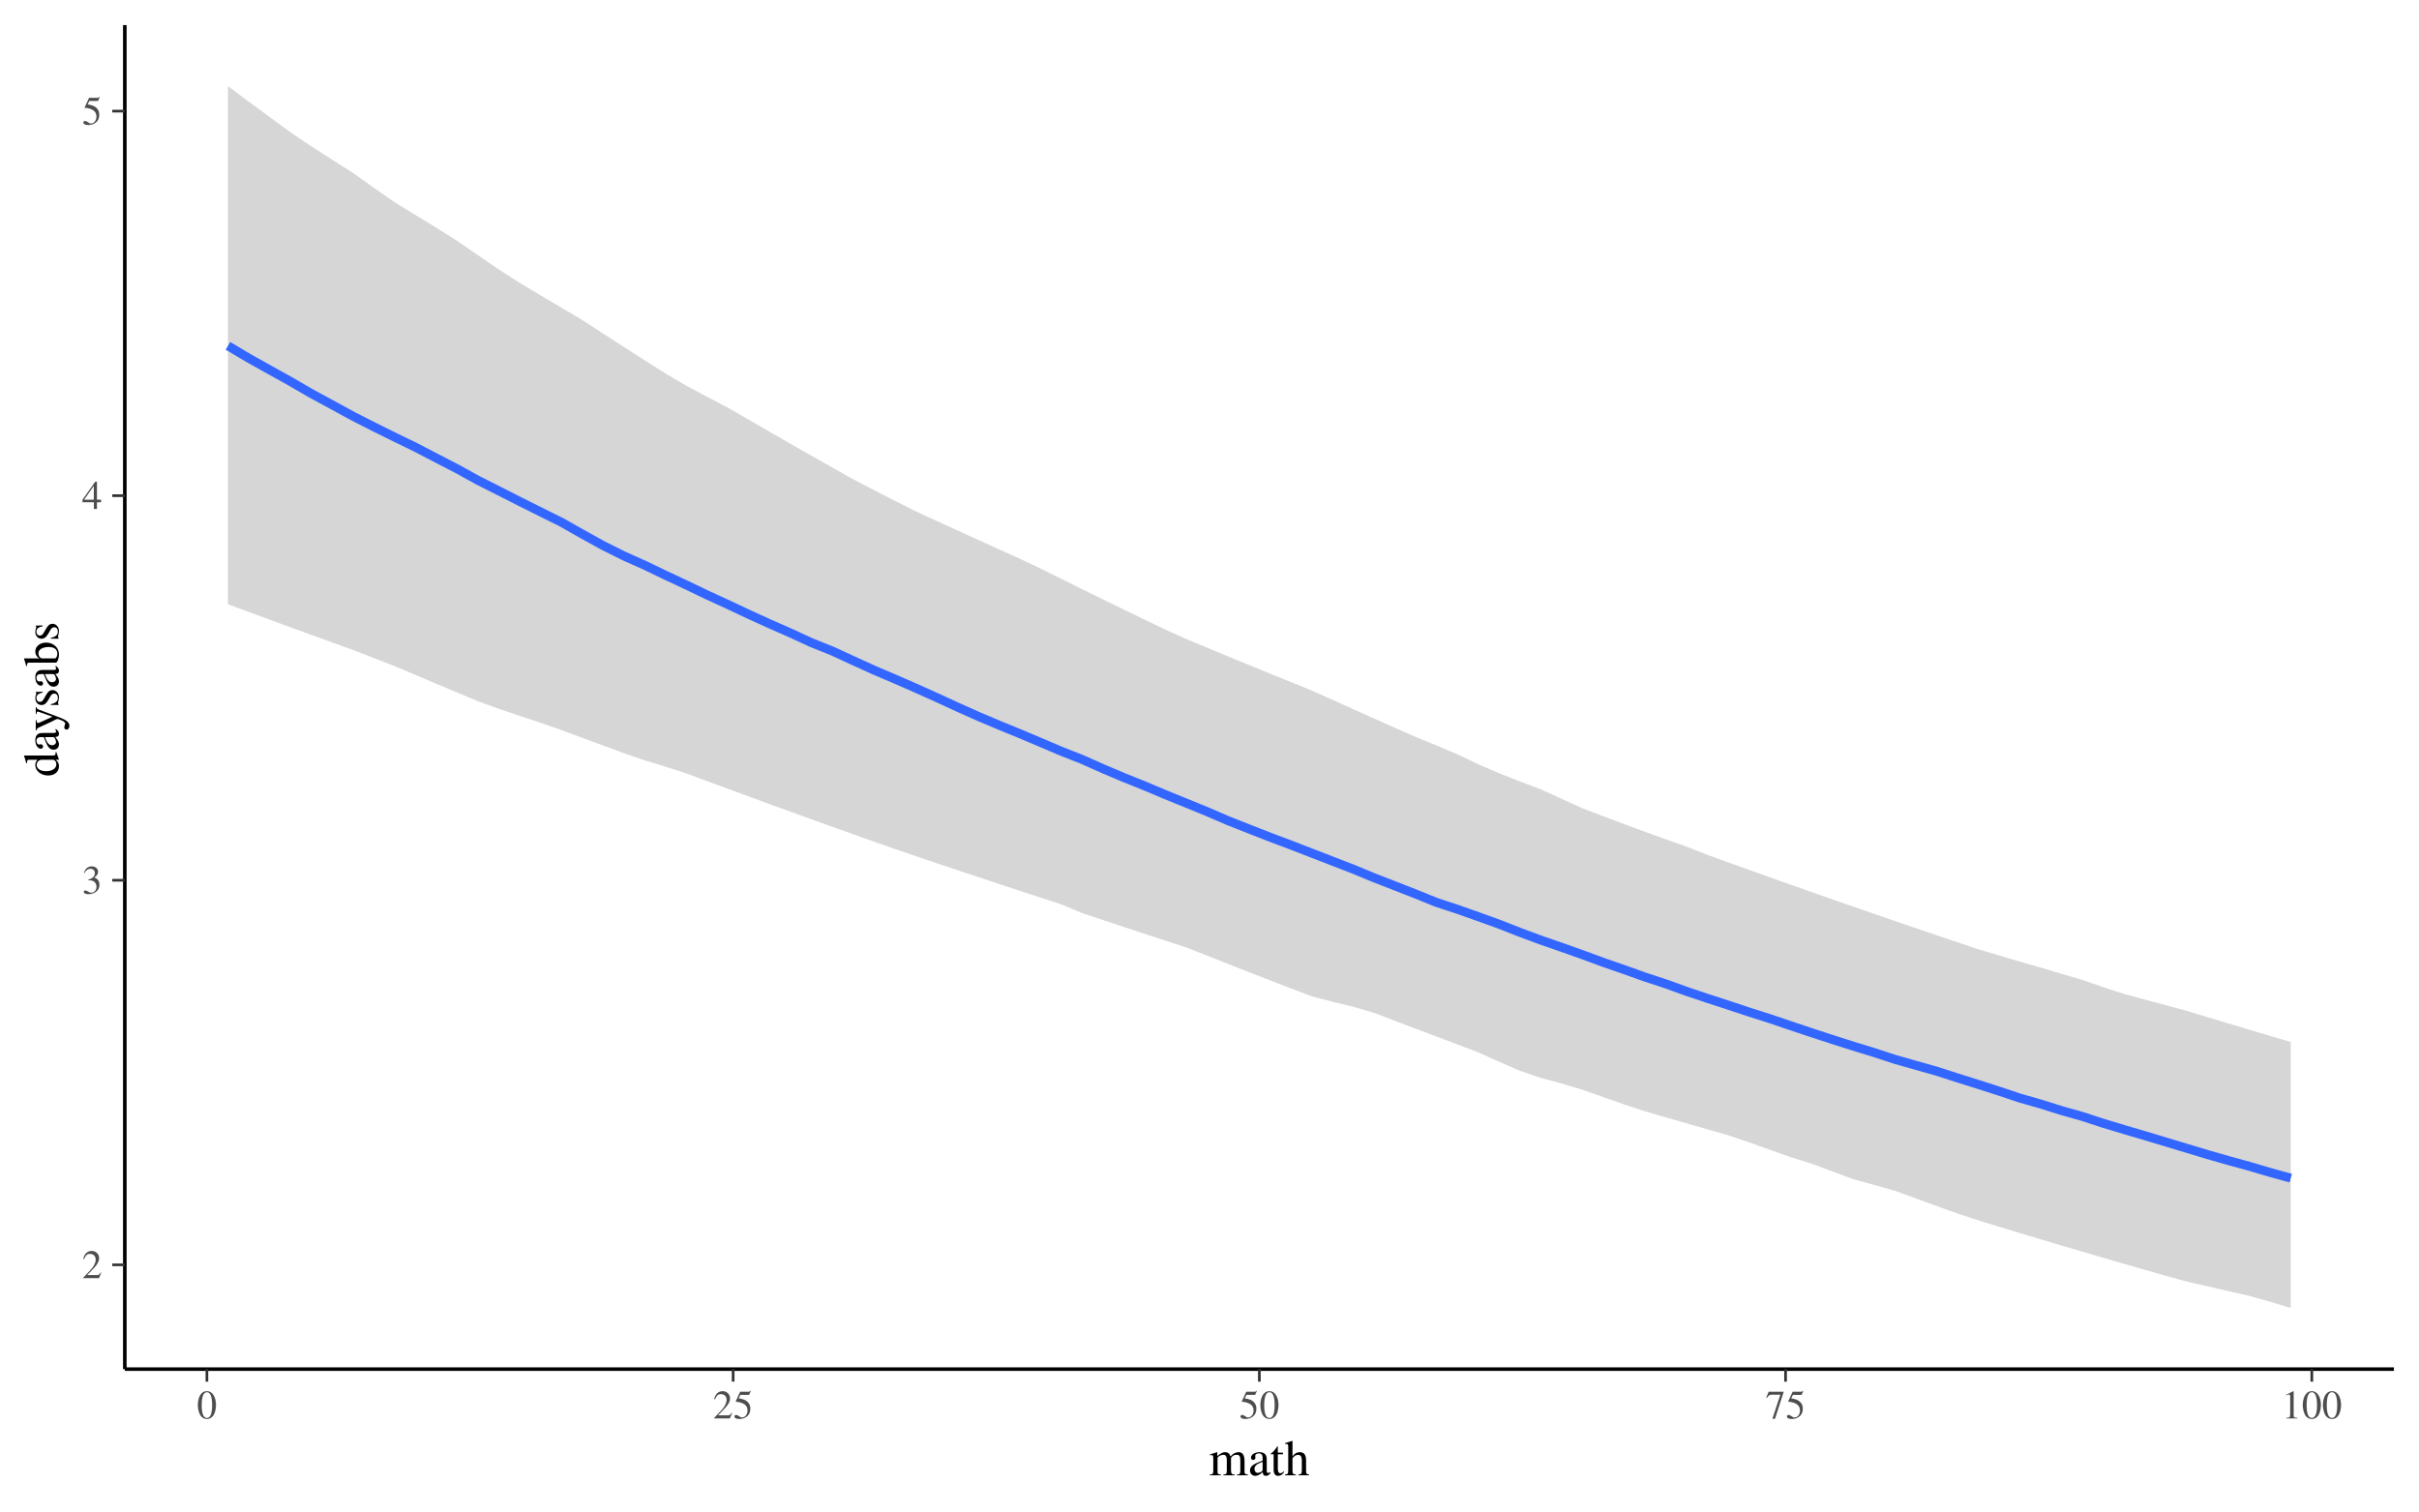
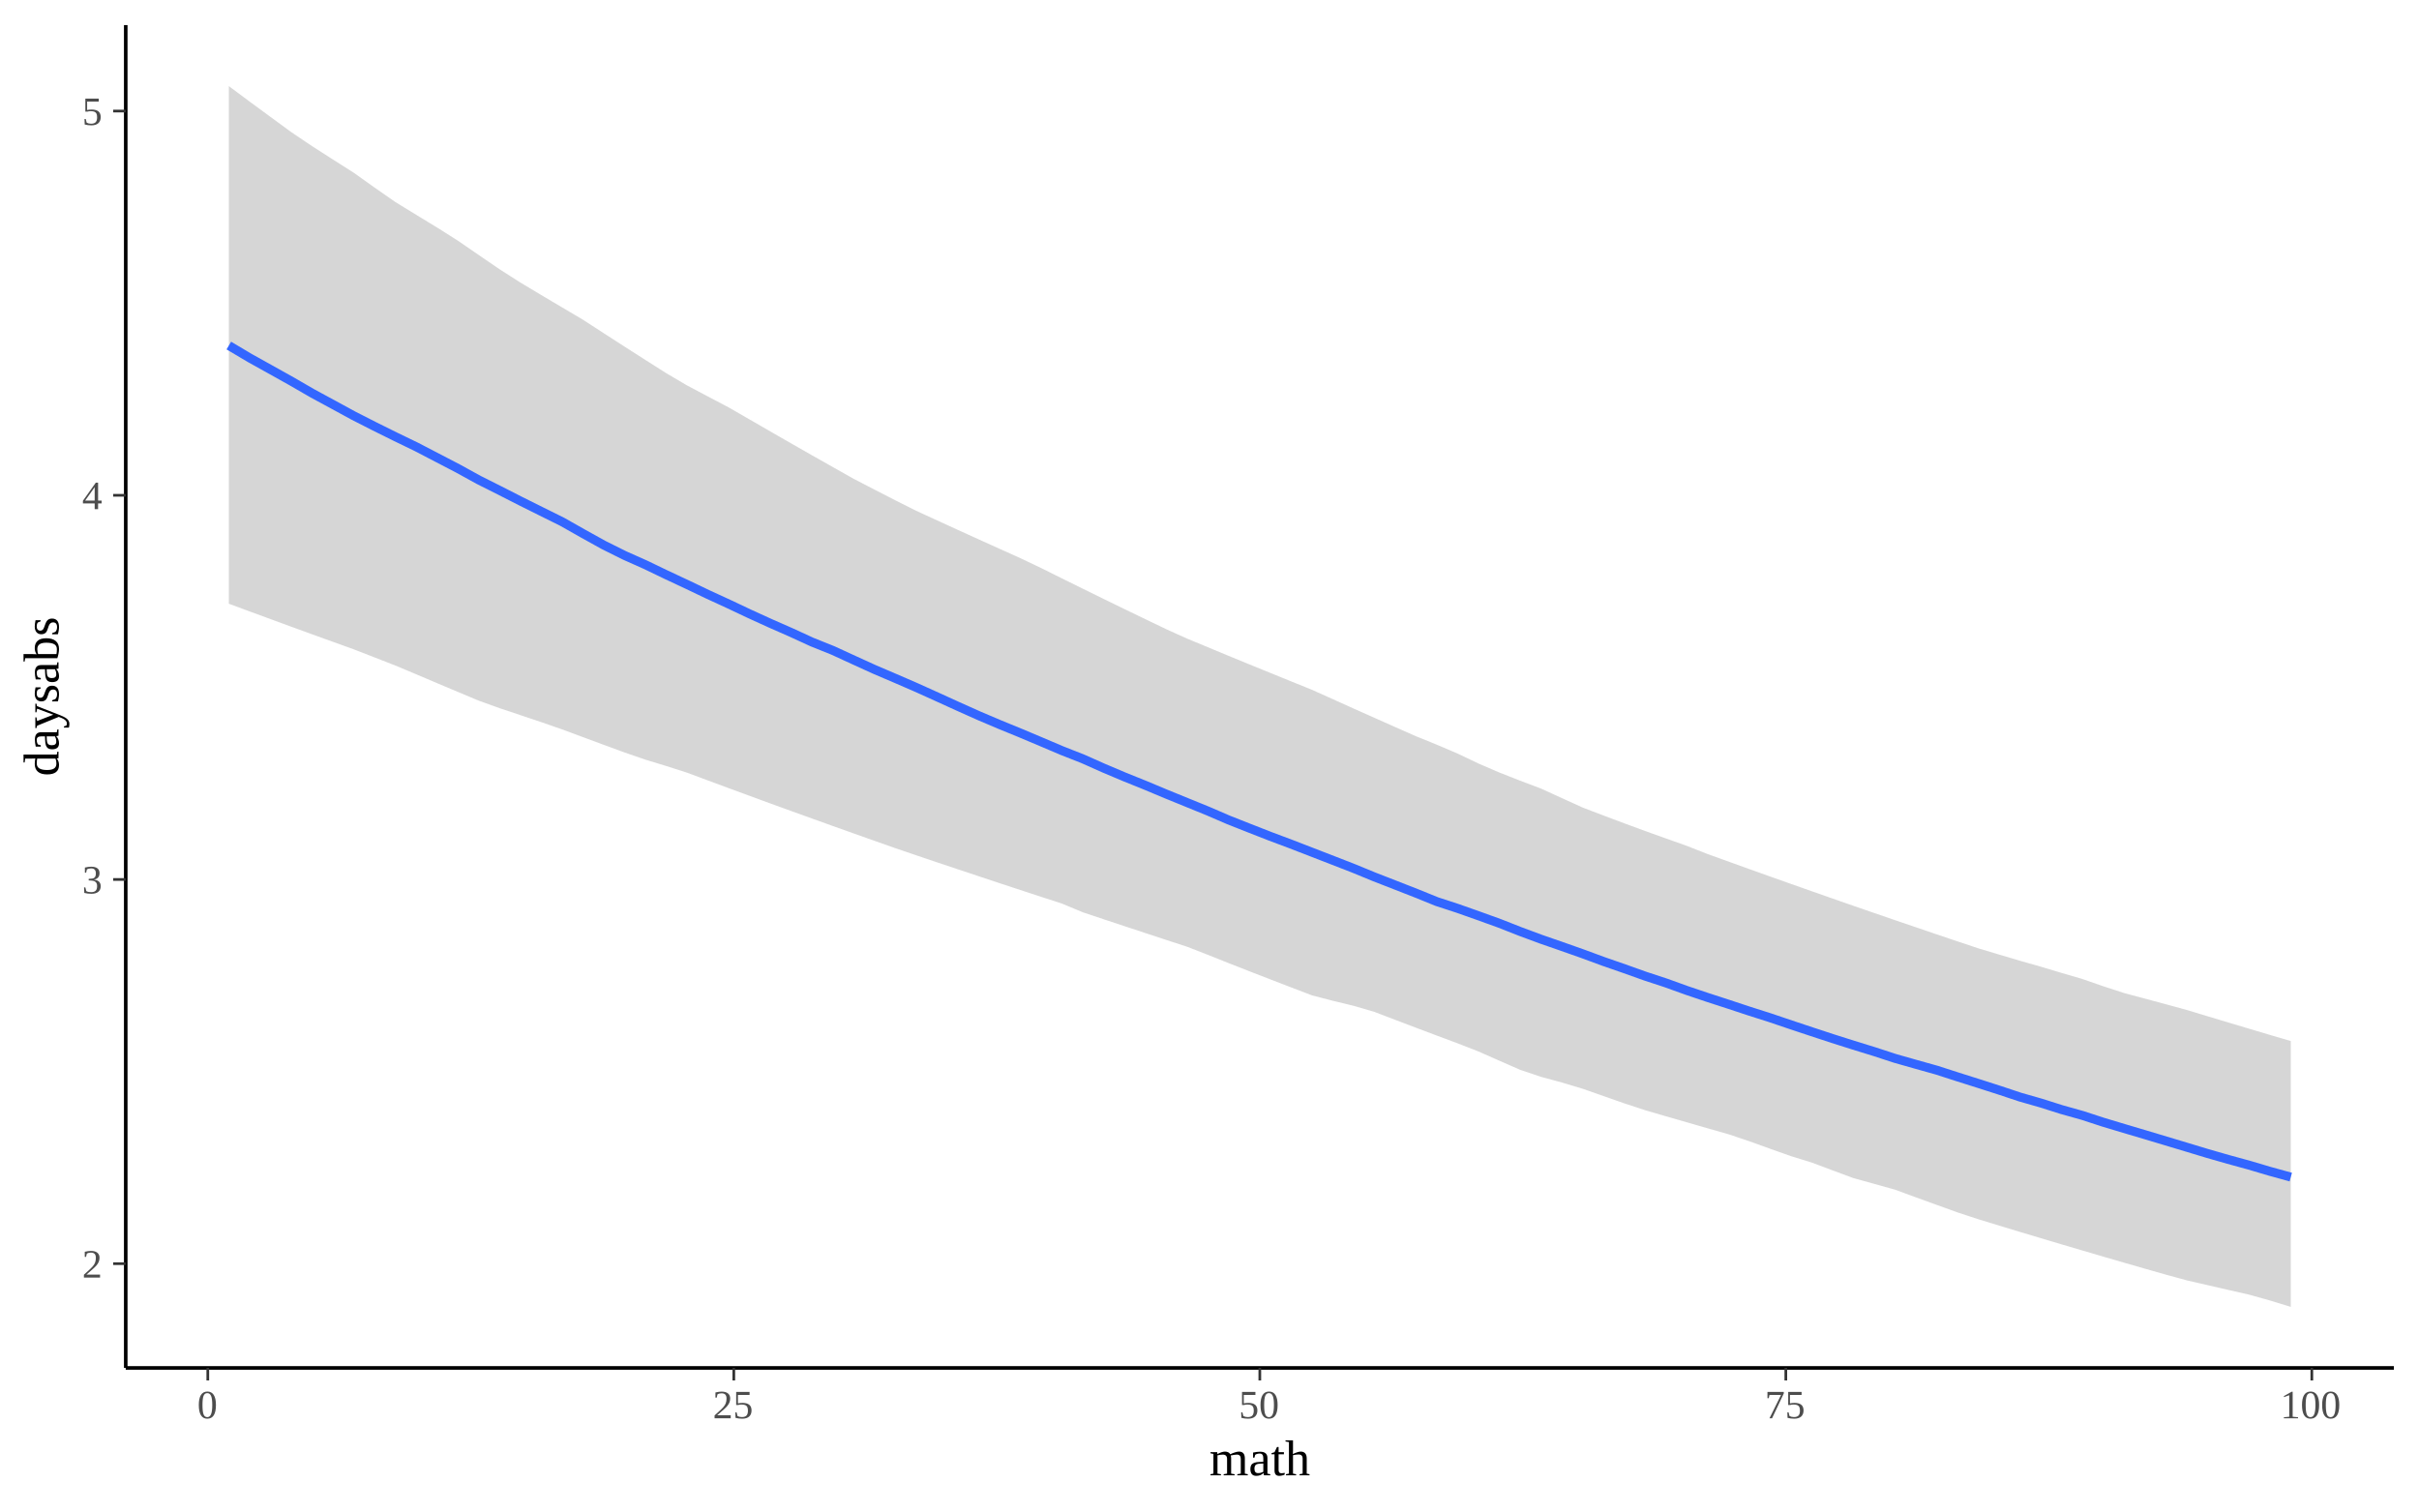
<svg xmlns="http://www.w3.org/2000/svg" viewBox="0 0 576.00 360.00">
  <defs>
    <style type="text/css">
    line, polyline, path, rect, circle {
      fill: none;
      stroke: #000000;
      stroke-linecap: round;
      stroke-linejoin: round;
      stroke-miterlimit: 10.00;
    }
  </style>
  </defs>
  <rect width="100%" height="100%" style="stroke: none; fill: none;" />
  <defs>
-     <clipPath id="cpMjkuNzIwNnw1NzAuMDIyfDMyNi4wOTN8NS45Nzc1OA==">
-       <rect x="29.72" y="5.98" width="540.30" height="320.11" />
+     <clipPath id="cpMjkuOTM5M3w1NzAuMDIyfDMyNS43OTZ8NS45Nzc1OA==">
+       <rect x="29.94" y="5.98" width="540.08" height="319.82" />
    </clipPath>
  </defs>
-   <polyline points="54.28,20.53 59.24,24.21 64.20,27.87 69.16,31.50 74.13,34.85 79.09,38.03 84.05,41.18 89.01,44.71 93.97,48.17 98.93,51.21 103.89,54.23 108.86,57.37 113.82,60.79 118.78,64.18 123.74,67.36 128.70,70.33 133.66,73.27 138.62,76.20 143.59,79.43 148.55,82.63 153.51,85.81 158.47,88.96 163.43,91.88 168.39,94.51 173.35,97.12 178.32,99.98 183.28,102.85 188.24,105.70 193.20,108.53 198.16,111.34 203.12,114.14 208.08,116.71 213.05,119.26 218.01,121.76 222.97,124.04 227.93,126.31 232.89,128.57 237.85,130.82 242.81,133.05 247.78,135.41 252.74,137.88 257.70,140.34 262.66,142.77 267.62,145.19 272.58,147.59 277.54,149.98 282.51,152.21 287.47,154.28 292.43,156.34 297.39,158.38 302.35,160.41 307.31,162.42 312.28,164.43 317.24,166.66 322.20,168.90 327.16,171.12 332.12,173.33 337.08,175.52 342.04,177.53 347.01,179.65 351.97,182.01 356.93,184.15 361.89,186.11 366.85,187.98 371.81,190.25 376.77,192.50 381.74,194.40 386.70,196.26 391.66,198.10 396.62,199.88 401.58,201.64 406.54,203.59 411.50,205.39 416.47,207.17 421.43,208.95 426.39,210.71 431.35,212.46 436.31,214.20 441.27,215.93 446.23,217.65 451.20,219.36 456.16,221.05 461.12,222.74 466.08,224.41 471.04,226.08 476.00,227.56 480.96,229.03 485.93,230.45 490.89,231.94 495.85,233.39 500.81,235.12 505.77,236.73 510.73,238.07 515.69,239.40 520.66,240.75 525.62,242.26 530.58,243.75 535.54,245.23 540.50,246.71 545.46,248.18 545.46,311.54 540.50,310.02 535.54,308.63 530.58,307.50 525.62,306.36 520.66,305.22 515.69,303.86 510.73,302.44 505.77,301.01 500.81,299.57 495.85,298.11 490.89,296.65 485.93,295.17 480.96,293.68 476.00,292.17 471.04,290.65 466.08,289.02 461.12,287.23 456.16,285.43 451.20,283.61 446.23,282.21 441.27,280.84 436.31,279.00 431.35,277.14 426.39,275.61 421.43,273.84 416.47,272.06 411.50,270.39 406.54,268.97 401.58,267.54 396.62,266.11 391.66,264.66 386.70,263.03 381.74,261.29 376.77,259.54 371.81,258.05 366.85,256.71 361.89,255.03 356.93,252.86 351.97,250.65 347.01,248.73 342.04,246.87 337.08,245.01 332.12,243.12 327.16,241.22 322.20,239.77 317.24,238.57 312.28,237.27 307.31,235.38 302.35,233.46 297.39,231.54 292.43,229.59 287.47,227.61 282.51,225.67 277.54,224.05 272.58,222.42 267.62,220.78 262.66,219.13 257.70,217.48 252.74,215.40 247.78,213.79 242.81,212.16 237.85,210.53 232.89,208.88 227.93,207.23 222.97,205.56 218.01,203.89 213.05,202.19 208.08,200.44 203.12,198.68 198.16,196.91 193.20,195.13 188.24,193.33 183.28,191.53 178.32,189.71 173.35,187.88 168.39,186.05 163.43,184.20 158.47,182.60 153.51,181.09 148.55,179.38 143.59,177.56 138.62,175.72 133.66,173.88 128.70,172.14 123.74,170.49 118.78,168.82 113.82,167.02 108.86,164.94 103.89,162.85 98.93,160.74 93.97,158.66 89.01,156.72 84.05,154.80 79.09,153.01 74.13,151.21 69.16,149.40 64.20,147.58 59.24,145.76 54.28,143.92 " style="stroke-width: 2.13; stroke: none; fill: #999999; fill-opacity: 0.40;" clip-path="url(#cpMjkuNzIwNnw1NzAuMDIyfDMyNi4wOTN8NS45Nzc1OA==)" />
-   <polyline points="54.28,82.37 59.24,85.32 64.20,88.09 69.16,90.85 74.13,93.73 79.09,96.42 84.05,99.13 89.01,101.65 93.97,104.11 98.93,106.52 103.89,109.10 108.86,111.67 113.82,114.41 118.78,116.91 123.74,119.43 128.70,121.91 133.66,124.37 138.62,127.18 143.59,129.93 148.55,132.41 153.51,134.62 158.47,137.01 163.43,139.33 168.39,141.71 173.35,143.99 178.32,146.33 183.28,148.59 188.24,150.77 193.20,153.06 198.16,155.05 203.12,157.33 208.08,159.59 213.05,161.71 218.01,163.87 222.97,166.10 227.93,168.38 232.89,170.60 237.85,172.70 242.81,174.73 247.78,176.83 252.74,178.94 257.70,180.89 262.66,183.10 267.62,185.20 272.58,187.19 277.54,189.28 282.51,191.30 287.47,193.33 292.43,195.47 297.39,197.43 302.35,199.37 307.31,201.24 312.28,203.16 317.24,205.08 322.20,207.00 327.16,209.05 332.12,210.98 337.08,212.92 342.04,214.93 347.01,216.56 351.97,218.31 356.93,220.10 361.89,222.05 366.85,223.89 371.81,225.61 376.77,227.37 381.74,229.20 386.70,230.92 391.66,232.69 396.62,234.32 401.58,236.11 406.54,237.78 411.50,239.39 416.47,241.04 421.43,242.62 426.39,244.30 431.35,245.96 436.31,247.58 441.27,249.16 446.23,250.68 451.20,252.31 456.16,253.72 461.12,255.12 466.08,256.72 471.04,258.28 476.00,259.87 480.96,261.53 485.93,262.95 490.89,264.51 495.85,265.91 500.81,267.53 505.77,269.03 510.73,270.49 515.69,271.98 520.66,273.48 525.62,274.98 530.58,276.40 535.54,277.76 540.50,279.23 545.46,280.60 " style="stroke-width: 2.13; stroke: #3366FF; stroke-linecap: butt;" clip-path="url(#cpMjkuNzIwNnw1NzAuMDIyfDMyNi4wOTN8NS45Nzc1OA==)" />
+   <polyline points="54.49,20.51 59.45,24.20 64.41,27.85 69.37,31.48 74.33,34.82 79.29,38.00 84.25,41.15 89.20,44.68 94.16,48.13 99.12,51.17 104.08,54.19 109.04,57.33 114.00,60.74 118.96,64.13 123.92,67.30 128.88,70.27 133.84,73.21 138.80,76.14 143.76,79.36 148.72,82.56 153.68,85.73 158.64,88.88 163.60,91.80 168.56,94.43 173.52,97.04 178.47,99.89 183.43,102.76 188.39,105.61 193.35,108.44 198.31,111.24 203.27,114.04 208.23,116.61 213.19,119.16 218.15,121.65 223.11,123.93 228.07,126.20 233.03,128.46 237.99,130.70 242.95,132.93 247.91,135.29 252.87,137.76 257.83,140.21 262.79,142.65 267.74,145.06 272.70,147.46 277.66,149.84 282.62,152.08 287.58,154.14 292.54,156.20 297.50,158.24 302.46,160.26 307.42,162.28 312.38,164.28 317.34,166.51 322.30,168.75 327.26,170.96 332.22,173.17 337.18,175.36 342.14,177.37 347.10,179.49 352.05,181.85 357.01,183.99 361.97,185.94 366.93,187.81 371.89,190.08 376.85,192.33 381.81,194.23 386.77,196.09 391.73,197.92 396.69,199.70 401.65,201.46 406.61,203.41 411.57,205.20 416.53,206.99 421.49,208.76 426.45,210.52 431.41,212.27 436.37,214.01 441.32,215.74 446.28,217.45 451.24,219.16 456.20,220.85 461.16,222.54 466.12,224.21 471.08,225.87 476.04,227.36 481.00,228.83 485.96,230.24 490.92,231.73 495.88,233.18 500.84,234.91 505.80,236.52 510.76,237.85 515.72,239.18 520.68,240.54 525.64,242.04 530.59,243.53 535.55,245.01 540.51,246.49 545.47,247.95 545.47,311.26 540.51,309.74 535.55,308.35 530.59,307.22 525.64,306.08 520.68,304.94 515.72,303.58 510.76,302.17 505.80,300.74 500.84,299.30 495.88,297.84 490.92,296.38 485.96,294.90 481.00,293.41 476.04,291.91 471.08,290.39 466.12,288.76 461.16,286.97 456.20,285.17 451.24,283.35 446.28,281.96 441.32,280.59 436.37,278.75 431.41,276.89 426.45,275.36 421.49,273.60 416.53,271.81 411.57,270.14 406.61,268.73 401.65,267.30 396.69,265.87 391.73,264.42 386.77,262.79 381.81,261.05 376.85,259.31 371.89,257.82 366.93,256.47 361.97,254.80 357.01,252.63 352.05,250.43 347.10,248.50 342.14,246.65 337.18,244.78 332.22,242.90 327.26,241.00 322.30,239.55 317.34,238.35 312.38,237.06 307.42,235.16 302.46,233.25 297.50,231.33 292.54,229.38 287.58,227.40 282.62,225.47 277.66,223.85 272.70,222.22 267.74,220.58 262.79,218.94 257.83,217.28 252.87,215.21 247.91,213.60 242.95,211.97 237.99,210.34 233.03,208.69 228.07,207.04 223.11,205.38 218.15,203.70 213.19,202.01 208.23,200.26 203.27,198.50 198.31,196.73 193.35,194.95 188.39,193.16 183.43,191.36 178.47,189.54 173.52,187.72 168.56,185.88 163.60,184.03 158.64,182.44 153.68,180.93 148.72,179.22 143.76,177.40 138.80,175.56 133.84,173.72 128.88,171.99 123.92,170.33 118.96,168.67 114.00,166.88 109.04,164.80 104.08,162.71 99.12,160.60 94.16,158.52 89.20,156.58 84.25,154.66 79.29,152.87 74.33,151.08 69.37,149.27 64.41,147.45 59.45,145.63 54.49,143.79 " style="stroke-width: 2.13; stroke: none; fill: #999999; fill-opacity: 0.40;" clip-path="url(#cpMjkuOTM5M3w1NzAuMDIyfDMyNS43OTZ8NS45Nzc1OA==)" />
+   <polyline points="54.49,82.30 59.45,85.25 64.41,88.01 69.37,90.78 74.33,93.65 79.29,96.34 84.25,99.04 89.20,101.56 94.16,104.02 99.12,106.42 104.08,109.00 109.04,111.58 114.00,114.31 118.96,116.80 123.92,119.33 128.88,121.80 133.84,124.26 138.80,127.07 143.76,129.82 148.72,132.29 153.68,134.50 158.64,136.89 163.60,139.21 168.56,141.58 173.52,143.86 178.47,146.20 183.43,148.46 188.39,150.64 193.35,152.92 198.31,154.91 203.27,157.19 208.23,159.45 213.19,161.57 218.15,163.72 223.11,165.96 228.07,168.22 233.03,170.44 237.99,172.55 242.95,174.58 247.91,176.67 252.87,178.78 257.83,180.73 262.79,182.94 267.74,185.03 272.70,187.03 277.66,189.11 282.62,191.13 287.58,193.15 292.54,195.29 297.50,197.25 302.46,199.19 307.42,201.05 312.38,202.97 317.34,204.89 322.30,206.82 327.26,208.86 332.22,210.79 337.18,212.73 342.14,214.74 347.10,216.36 352.05,218.11 357.01,219.90 361.97,221.85 366.93,223.69 371.89,225.41 376.85,227.16 381.81,228.99 386.77,230.71 391.73,232.48 396.69,234.11 401.65,235.90 406.61,237.57 411.57,239.18 416.53,240.82 421.49,242.40 426.45,244.08 431.41,245.73 436.37,247.36 441.32,248.93 446.28,250.46 451.24,252.08 456.20,253.49 461.16,254.88 466.12,256.48 471.08,258.05 476.04,259.64 481.00,261.29 485.96,262.71 490.92,264.28 495.88,265.67 500.84,267.29 505.80,268.78 510.76,270.25 515.72,271.74 520.68,273.23 525.64,274.73 530.59,276.15 535.55,277.51 540.51,278.98 545.47,280.35 " style="stroke-width: 2.13; stroke: #3366FF; stroke-linecap: butt;" clip-path="url(#cpMjkuOTM5M3w1NzAuMDIyfDMyNS43OTZ8NS45Nzc1OA==)" />
  <defs>
    <clipPath id="cpMHw1NzZ8MzYwfDA=">
      <rect x="0.00" y="0.00" width="576.00" height="360.00" />
    </clipPath>
  </defs>
-   <polyline points="29.72,326.09 29.72,5.98 " style="stroke-width: 0.85; stroke-linecap: butt;" clip-path="url(#cpMHw1NzZ8MzYwfDA=)" />
+   <polyline points="29.94,325.80 29.94,5.98 " style="stroke-width: 0.85; stroke-linecap: butt;" clip-path="url(#cpMHw1NzZ8MzYwfDA=)" />
  <g clip-path="url(#cpMHw1NzZ8MzYwfDA=)">
-     <text x="19.54" y="304.42" style="font-size: 9.60px; fill: #4D4D4D; font-family: Times;" textLength="4.80px" lengthAdjust="spacingAndGlyphs">2</text>
+     <text x="19.56" y="304.29" style="font-size: 9.60px; fill: #4D4D4D; font-family: Times New Roman;" textLength="5.00px" lengthAdjust="spacingAndGlyphs">2</text>
  </g>
  <g clip-path="url(#cpMHw1NzZ8MzYwfDA=)">
-     <text x="19.54" y="212.83" style="font-size: 9.60px; fill: #4D4D4D; font-family: Times;" textLength="4.80px" lengthAdjust="spacingAndGlyphs">3</text>
+     <text x="19.56" y="212.78" style="font-size: 9.60px; fill: #4D4D4D; font-family: Times New Roman;" textLength="5.00px" lengthAdjust="spacingAndGlyphs">3</text>
  </g>
  <g clip-path="url(#cpMHw1NzZ8MzYwfDA=)">
-     <text x="19.54" y="121.23" style="font-size: 9.60px; fill: #4D4D4D; font-family: Times;" textLength="4.80px" lengthAdjust="spacingAndGlyphs">4</text>
+     <text x="19.56" y="121.27" style="font-size: 9.60px; fill: #4D4D4D; font-family: Times New Roman;" textLength="5.00px" lengthAdjust="spacingAndGlyphs">4</text>
  </g>
  <g clip-path="url(#cpMHw1NzZ8MzYwfDA=)">
-     <text x="19.54" y="29.64" style="font-size: 9.60px; fill: #4D4D4D; font-family: Times;" textLength="4.80px" lengthAdjust="spacingAndGlyphs">5</text>
+     <text x="19.56" y="29.76" style="font-size: 9.60px; fill: #4D4D4D; font-family: Times New Roman;" textLength="5.00px" lengthAdjust="spacingAndGlyphs">5</text>
  </g>
-   <polyline points="26.73,301.25 29.72,301.25 " style="stroke-width: 0.64; stroke: #333333; stroke-linecap: butt;" clip-path="url(#cpMHw1NzZ8MzYwfDA=)" />
-   <polyline points="26.73,209.65 29.72,209.65 " style="stroke-width: 0.64; stroke: #333333; stroke-linecap: butt;" clip-path="url(#cpMHw1NzZ8MzYwfDA=)" />
-   <polyline points="26.73,118.06 29.72,118.06 " style="stroke-width: 0.64; stroke: #333333; stroke-linecap: butt;" clip-path="url(#cpMHw1NzZ8MzYwfDA=)" />
-   <polyline points="26.73,26.47 29.72,26.47 " style="stroke-width: 0.64; stroke: #333333; stroke-linecap: butt;" clip-path="url(#cpMHw1NzZ8MzYwfDA=)" />
-   <polyline points="29.72,326.09 570.02,326.09 " style="stroke-width: 0.85; stroke-linecap: butt;" clip-path="url(#cpMHw1NzZ8MzYwfDA=)" />
-   <polyline points="49.27,329.08 49.27,326.09 " style="stroke-width: 0.64; stroke: #333333; stroke-linecap: butt;" clip-path="url(#cpMHw1NzZ8MzYwfDA=)" />
-   <polyline points="174.57,329.08 174.57,326.09 " style="stroke-width: 0.64; stroke: #333333; stroke-linecap: butt;" clip-path="url(#cpMHw1NzZ8MzYwfDA=)" />
-   <polyline points="299.87,329.08 299.87,326.09 " style="stroke-width: 0.64; stroke: #333333; stroke-linecap: butt;" clip-path="url(#cpMHw1NzZ8MzYwfDA=)" />
-   <polyline points="425.17,329.08 425.17,326.09 " style="stroke-width: 0.64; stroke: #333333; stroke-linecap: butt;" clip-path="url(#cpMHw1NzZ8MzYwfDA=)" />
-   <polyline points="550.48,329.08 550.48,326.09 " style="stroke-width: 0.64; stroke: #333333; stroke-linecap: butt;" clip-path="url(#cpMHw1NzZ8MzYwfDA=)" />
+   <polyline points="26.95,300.97 29.94,300.97 " style="stroke-width: 0.64; stroke: #333333; stroke-linecap: butt;" clip-path="url(#cpMHw1NzZ8MzYwfDA=)" />
+   <polyline points="26.95,209.47 29.94,209.47 " style="stroke-width: 0.64; stroke: #333333; stroke-linecap: butt;" clip-path="url(#cpMHw1NzZ8MzYwfDA=)" />
+   <polyline points="26.95,117.96 29.94,117.96 " style="stroke-width: 0.64; stroke: #333333; stroke-linecap: butt;" clip-path="url(#cpMHw1NzZ8MzYwfDA=)" />
+   <polyline points="26.95,26.45 29.94,26.45 " style="stroke-width: 0.64; stroke: #333333; stroke-linecap: butt;" clip-path="url(#cpMHw1NzZ8MzYwfDA=)" />
+   <polyline points="29.94,325.80 570.02,325.80 " style="stroke-width: 0.85; stroke-linecap: butt;" clip-path="url(#cpMHw1NzZ8MzYwfDA=)" />
+   <polyline points="49.48,328.78 49.48,325.80 " style="stroke-width: 0.64; stroke: #333333; stroke-linecap: butt;" clip-path="url(#cpMHw1NzZ8MzYwfDA=)" />
+   <polyline points="174.73,328.78 174.73,325.80 " style="stroke-width: 0.64; stroke: #333333; stroke-linecap: butt;" clip-path="url(#cpMHw1NzZ8MzYwfDA=)" />
+   <polyline points="299.98,328.78 299.98,325.80 " style="stroke-width: 0.64; stroke: #333333; stroke-linecap: butt;" clip-path="url(#cpMHw1NzZ8MzYwfDA=)" />
+   <polyline points="425.23,328.78 425.23,325.80 " style="stroke-width: 0.64; stroke: #333333; stroke-linecap: butt;" clip-path="url(#cpMHw1NzZ8MzYwfDA=)" />
+   <polyline points="550.48,328.78 550.48,325.80 " style="stroke-width: 0.64; stroke: #333333; stroke-linecap: butt;" clip-path="url(#cpMHw1NzZ8MzYwfDA=)" />
  <g clip-path="url(#cpMHw1NzZ8MzYwfDA=)">
-     <text x="46.87" y="337.82" style="font-size: 9.60px; fill: #4D4D4D; font-family: Times;" textLength="4.80px" lengthAdjust="spacingAndGlyphs">0</text>
+     <text x="46.98" y="337.80" style="font-size: 9.60px; fill: #4D4D4D; font-family: Times New Roman;" textLength="5.00px" lengthAdjust="spacingAndGlyphs">0</text>
  </g>
  <g clip-path="url(#cpMHw1NzZ8MzYwfDA=)">
-     <text x="169.77" y="337.82" style="font-size: 9.60px; fill: #4D4D4D; font-family: Times;" textLength="9.59px" lengthAdjust="spacingAndGlyphs">25</text>
+     <text x="169.73" y="337.80" style="font-size: 9.60px; fill: #4D4D4D; font-family: Times New Roman;" textLength="10.00px" lengthAdjust="spacingAndGlyphs">25</text>
  </g>
  <g clip-path="url(#cpMHw1NzZ8MzYwfDA=)">
-     <text x="295.07" y="337.82" style="font-size: 9.60px; fill: #4D4D4D; font-family: Times;" textLength="9.59px" lengthAdjust="spacingAndGlyphs">50</text>
+     <text x="294.98" y="337.80" style="font-size: 9.60px; fill: #4D4D4D; font-family: Times New Roman;" textLength="10.00px" lengthAdjust="spacingAndGlyphs">50</text>
  </g>
  <g clip-path="url(#cpMHw1NzZ8MzYwfDA=)">
-     <text x="420.38" y="337.82" style="font-size: 9.60px; fill: #4D4D4D; font-family: Times;" textLength="9.59px" lengthAdjust="spacingAndGlyphs">75</text>
+     <text x="420.23" y="337.80" style="font-size: 9.60px; fill: #4D4D4D; font-family: Times New Roman;" textLength="10.00px" lengthAdjust="spacingAndGlyphs">75</text>
  </g>
  <g clip-path="url(#cpMHw1NzZ8MzYwfDA=)">
-     <text x="543.28" y="337.82" style="font-size: 9.60px; fill: #4D4D4D; font-family: Times;" textLength="14.39px" lengthAdjust="spacingAndGlyphs">100</text>
+     <text x="542.98" y="337.80" style="font-size: 9.60px; fill: #4D4D4D; font-family: Times New Roman;" textLength="15.00px" lengthAdjust="spacingAndGlyphs">100</text>
  </g>
  <g clip-path="url(#cpMHw1NzZ8MzYwfDA=)">
-     <text x="287.87" y="351.38" style="font-size: 12.00px; font-family: Times;" textLength="23.99px" lengthAdjust="spacingAndGlyphs">math</text>
+     <text x="287.98" y="351.38" style="font-size: 12.00px; font-family: Times New Roman;" textLength="23.99px" lengthAdjust="spacingAndGlyphs">math</text>
  </g>
  <g clip-path="url(#cpMHw1NzZ8MzYwfDA=)">
-     <text transform="translate(13.92,185.03) rotate(-90)" style="font-size: 12.00px; font-family: Times;" textLength="37.99px" lengthAdjust="spacingAndGlyphs">daysabs</text>
+     <text transform="translate(13.93,184.88) rotate(-90)" style="font-size: 12.00px; font-family: Times New Roman;" textLength="37.99px" lengthAdjust="spacingAndGlyphs">daysabs</text>
  </g>
</svg>
